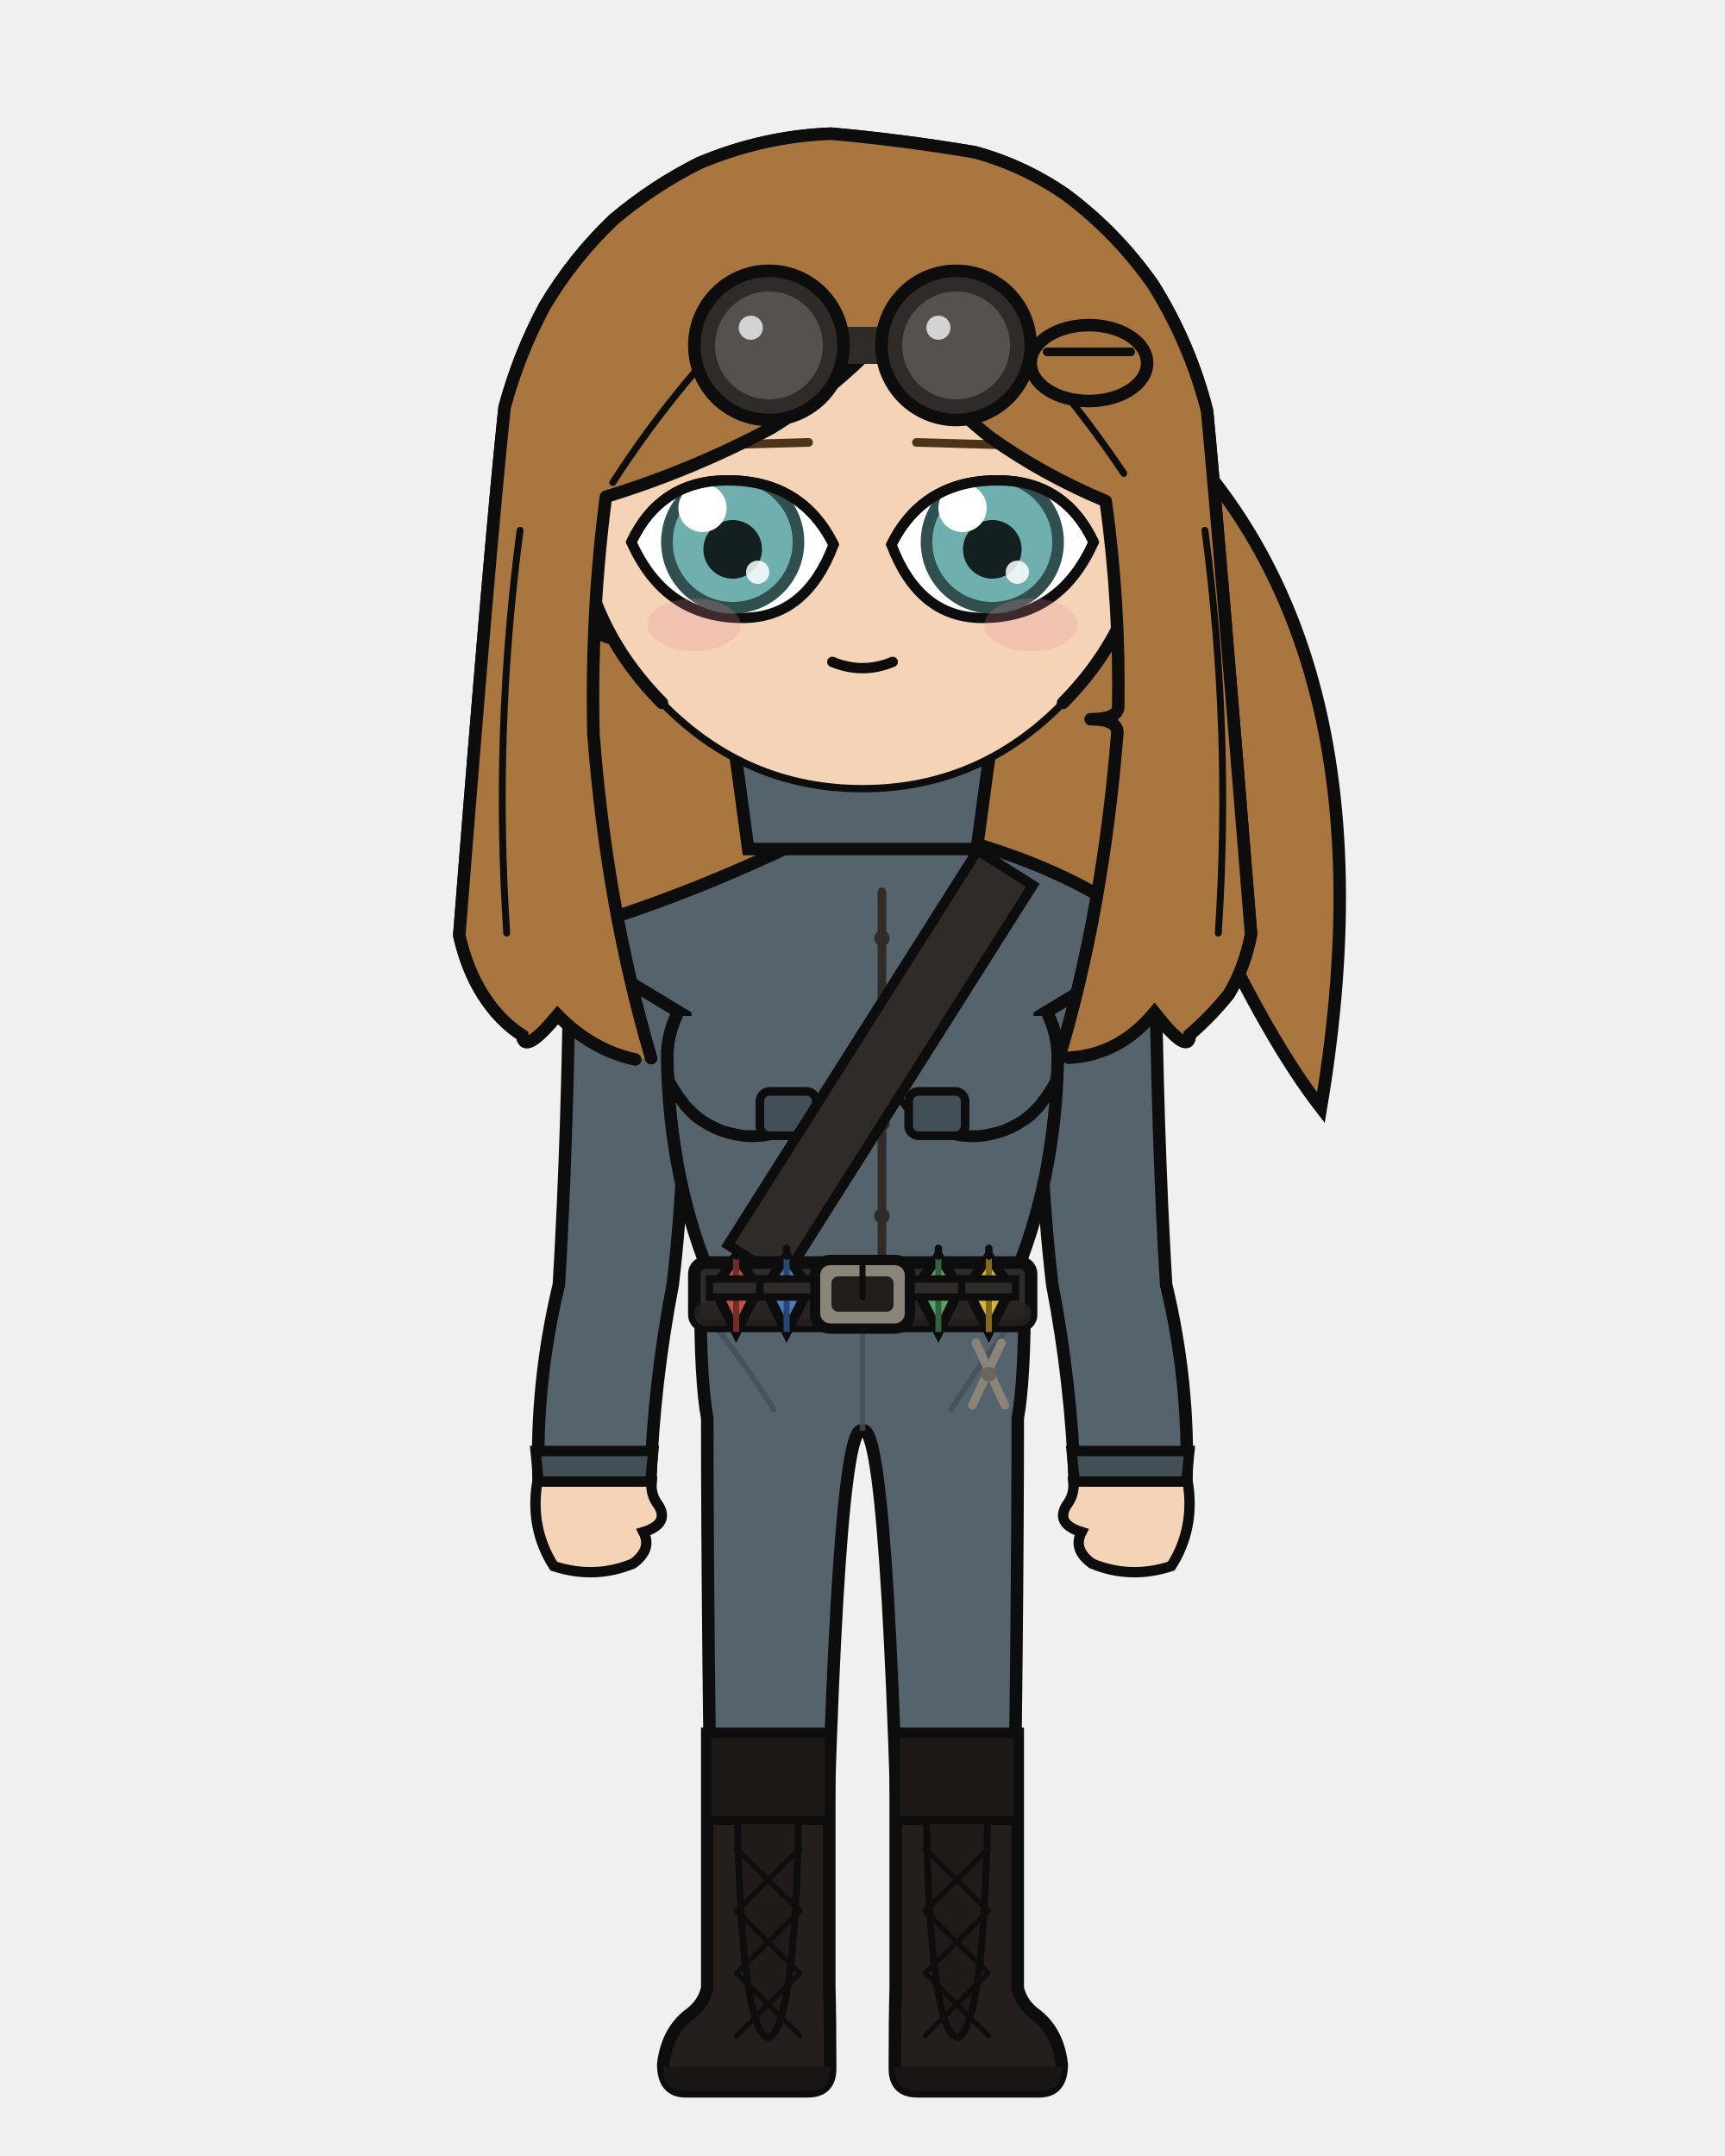
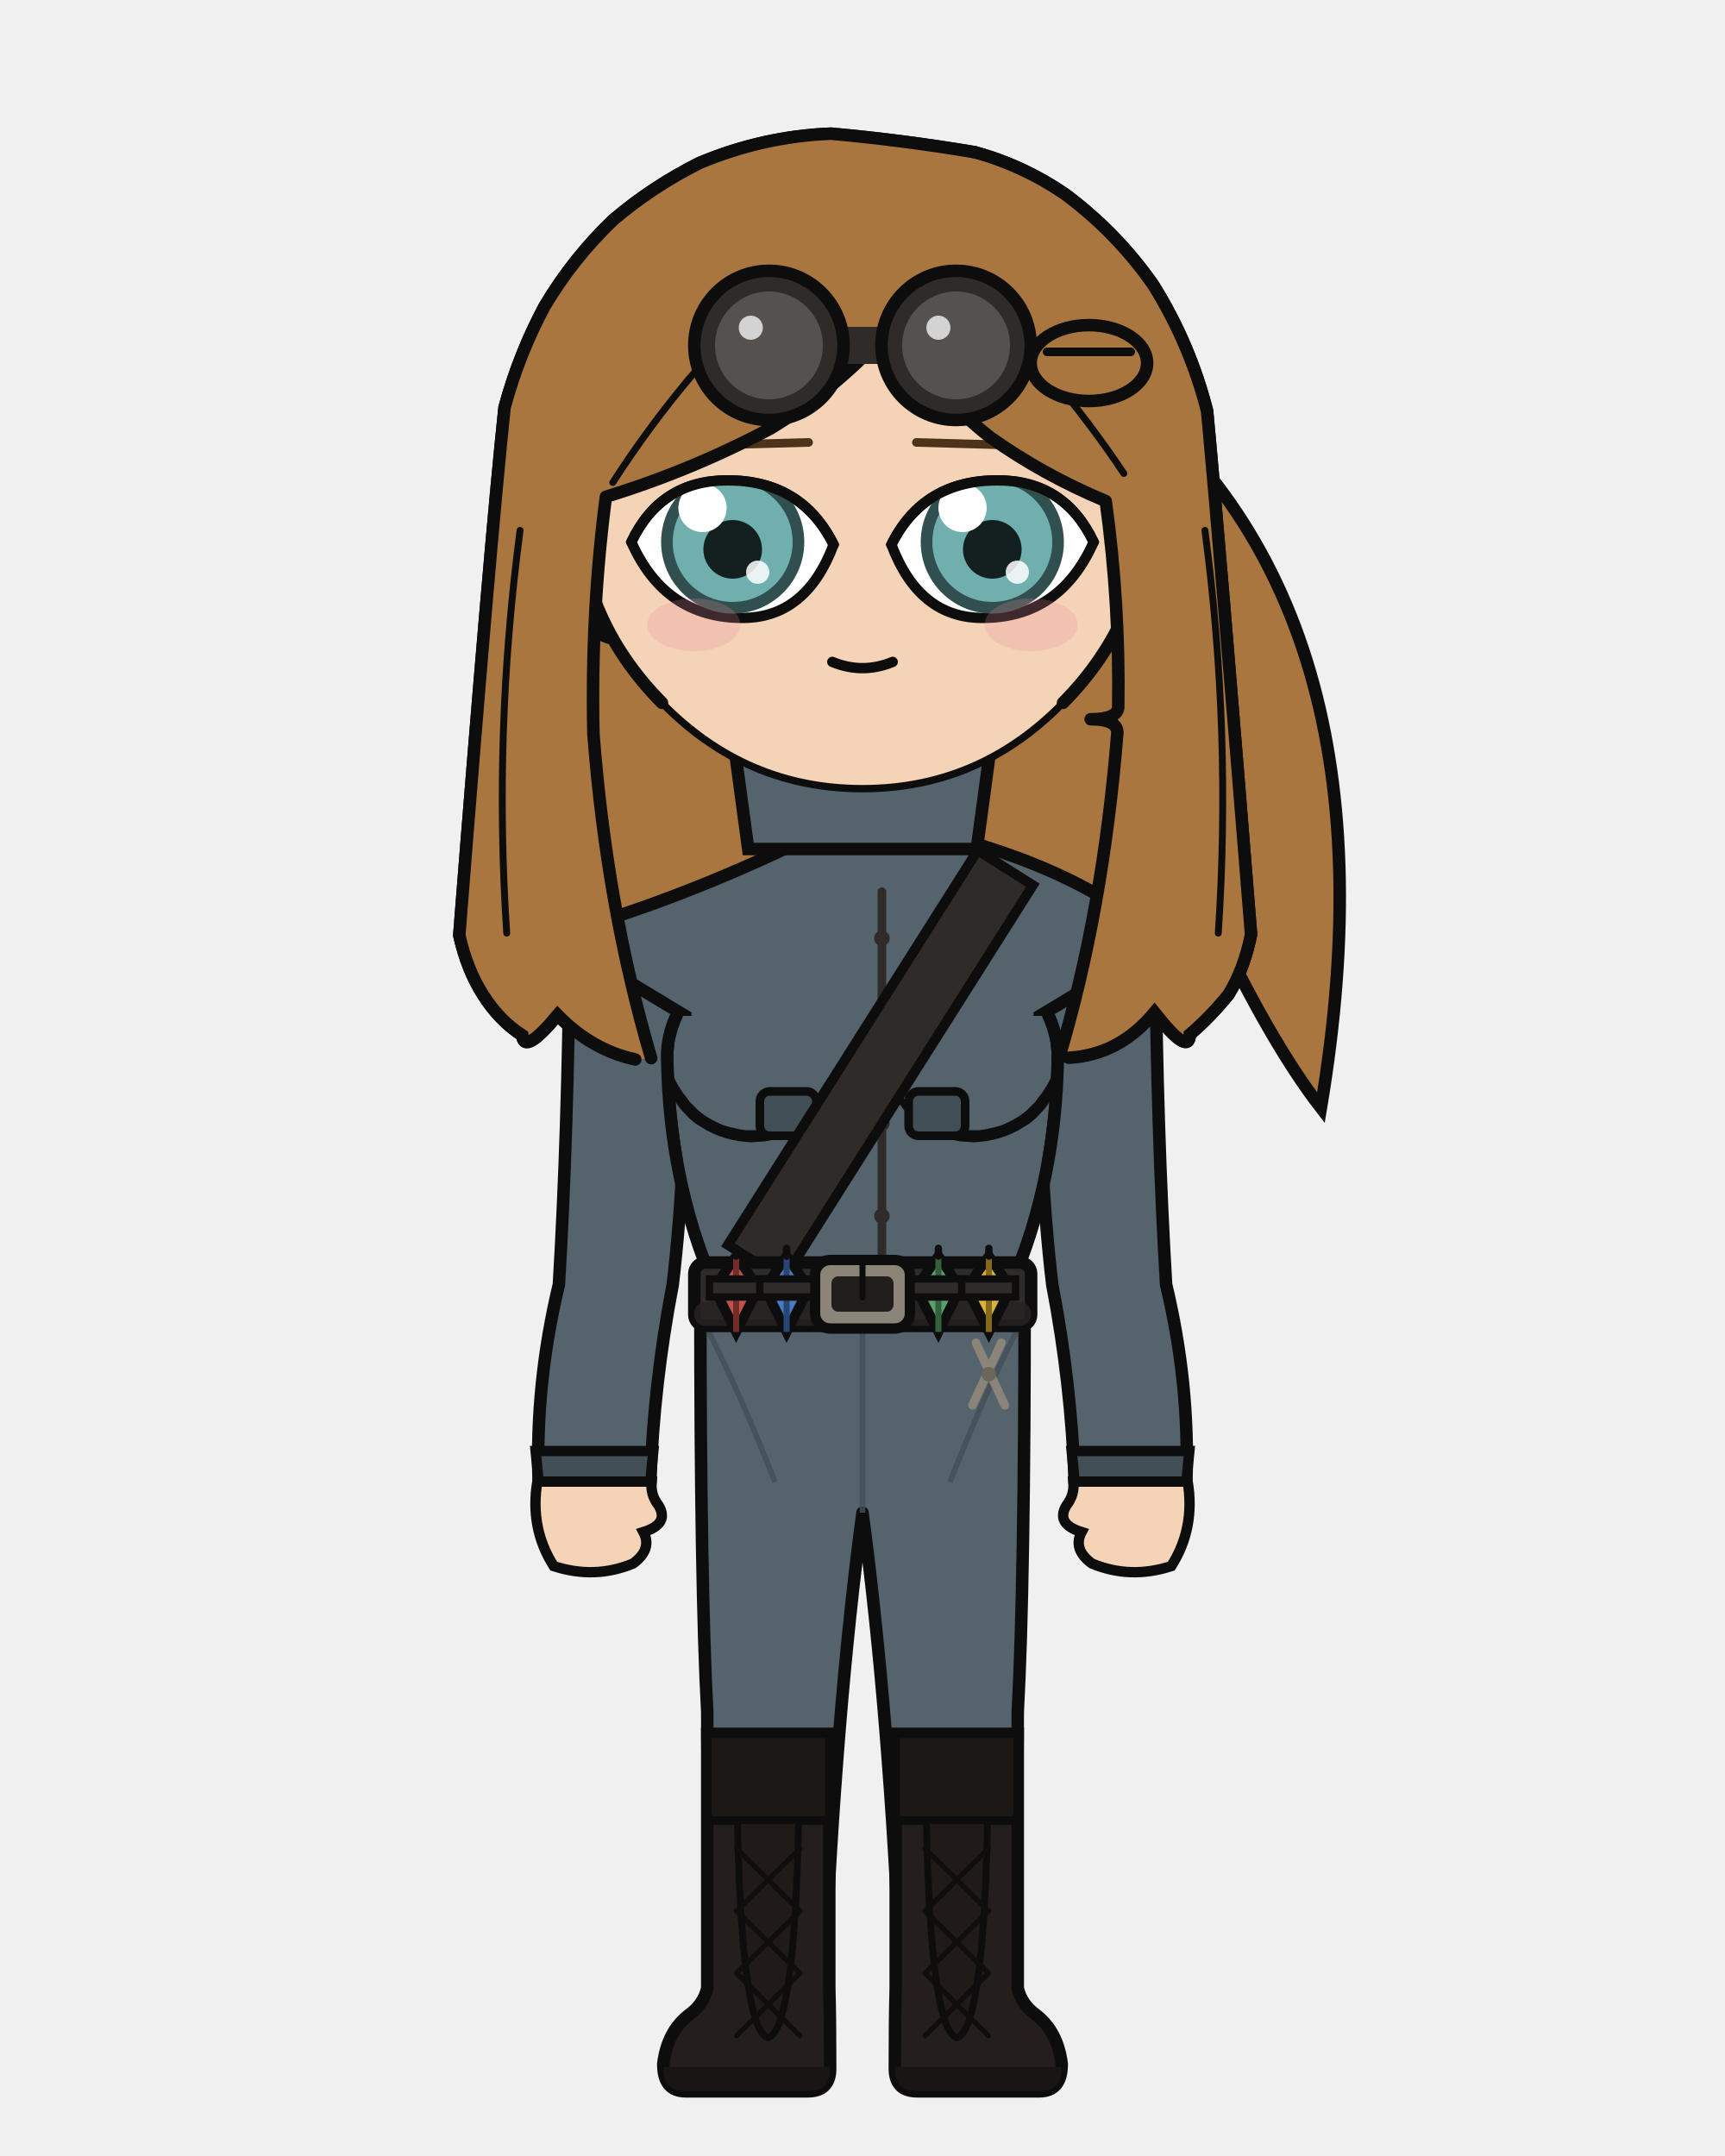
<svg xmlns="http://www.w3.org/2000/svg" width="400" height="500" viewBox="0 0 400 500">
  <defs>
    <clipPath id="hair-front">
      <path d="M 151.0 245.4 Q 140.7 210.4 137.6 170.1 Q 137.0 141.9 140.5 115.2 Q 160.4 109.1 178.8 99.3 Q 194.4 89.8 206.9 75.7 Q 216.0 90.7 229.6 101.4 Q 242.0 110.2 256.4 116.2 Q 259.7 140.2 259.3 164.1 Q 259.0 166.8 252.9 166.8 Q 259.1 166.8 259.1 169.9 Q 255.8 211.3 245.5 245.6 Q 246.7 245.4 247.8 245.3 Q 259.5 244.7 267.7 234.8 Q 275.8 245.1 275.9 239.9 Q 280.7 235.8 284.9 230.6 Q 288.5 224.7 290.1 216.7 Q 282.8 126.0 279.9 95.3 Q 276.0 79.9 267.5 66.2 Q 259.1 54.1 247.2 45.2 Q 237.4 38.4 226.0 35.3 Q 209.4 32.5 192.7 31.0 Q 177.0 31.6 162.2 37.8 Q 151.4 43.2 142.2 51.0 Q 132.9 59.9 126.3 71.0 Q 120.3 82.2 117.0 94.5 Q 113.6 126.6 106.5 216.9 Q 108.3 224.9 112.0 230.7 Q 115.8 236.7 121.1 240.1 Q 121.5 244.8 129.3 235.4 Q 137.2 243.5 147.3 245.7 Q 149.2 245.6 151.0 245.4 Z" />
    </clipPath>
  </defs>
  <path d="M 252.5 84.2 Q 326.6 136.0 306.3 256.9 Q 282.2 225.8 249.7 136.0 Z" fill="#a9763f" stroke="#0d0d0d" stroke-width="2.9" />
  <path d="M 147.3 245.7 Q 137.2 243.5 129.3 235.4 Q 121.5 244.8 121.1 240.1 Q 115.8 236.7 112.0 230.7 Q 108.3 224.9 106.5 216.9 Q 113.6 126.6 117.0 94.5 Q 120.3 82.2 126.3 71.0 Q 132.9 59.9 142.2 51.0 Q 151.4 43.2 162.2 37.8 Q 177.0 31.6 192.7 31.0 Q 209.4 32.5 226.0 35.3 Q 237.4 38.4 247.2 45.2 Q 259.1 54.1 267.5 66.2 Q 276.0 79.9 279.9 95.3 Q 282.8 126.0 290.1 216.7 Q 288.5 224.7 284.9 230.6 Q 280.7 235.8 275.9 239.9 Q 275.8 245.1 267.7 234.8 Q 259.5 244.7 247.8 245.3 Q 197.6 256.5 147.3 245.7 Z" fill="#a9763f" />
  <path d="M 147.3 245.7 Q 137.2 243.5 129.3 235.4 Q 121.5 244.8 121.1 240.1 Q 115.8 236.7 112.0 230.7 Q 108.3 224.9 106.5 216.9 Q 113.6 126.6 117.0 94.5 Q 120.3 82.2 126.3 71.0 Q 132.9 59.9 142.2 51.0 Q 151.4 43.2 162.2 37.8 Q 177.0 31.6 192.7 31.0 Q 209.4 32.5 226.0 35.3 Q 237.4 38.4 247.2 45.2 Q 259.1 54.1 267.5 66.2 Q 276.0 79.9 279.9 95.3 Q 282.8 126.0 290.1 216.7 Q 288.5 224.7 284.9 230.6 Q 280.7 235.8 275.9 239.9 Q 275.8 245.1 267.7 234.8 Q 259.5 244.7 247.8 245.3 Q 197.6 256.5 147.3 245.7 Z" fill="none" stroke="#0d0d0d" stroke-width="2.9" stroke-linecap="round" stroke-linejoin="round" />
-   <path d="M 181.9 199.2 Q 168.2 215.1 140.7 223.6 Q 136.4 224.9 136.4 229.2 Q 136.4 235.6 148.8 235.6 L 154.6 235.6 L 154.6 231.3 L 161.2 231.3 Q 158.9 240.4 159.0 245.0 Q 159.1 250.2 162.8 252.4 Q 166.6 254.6 166.8 259.8 Q 167.6 280.1 169.8 297.9 Q 169.8 318.7 169.8 335.7 L 194.2 335.7 L 200.0 328.9 L 205.8 335.7 L 230.2 335.7 Q 230.2 318.7 230.2 297.9 Q 232.4 280.1 233.2 259.8 Q 233.4 254.6 237.2 252.4 Q 240.9 250.2 241.0 245.0 Q 241.1 240.4 238.8 235.6 L 238.8 231.3 L 245.4 231.3 L 245.4 235.6 L 251.2 235.6 Q 263.6 235.6 263.6 229.2 Q 263.6 224.9 259.3 223.6 Q 239.4 206.9 218.1 199.2 Z" fill="#f4d3b6" stroke="#0d0d0d" stroke-width="2.9" />
+   <path d="M 181.9 199.2 Q 168.2 215.1 140.7 223.6 Q 136.4 224.9 136.4 229.2 Q 136.4 235.6 148.8 235.6 L 154.6 235.6 L 154.6 231.3 L 161.2 231.3 Q 158.9 240.4 159.0 245.0 Q 159.1 250.2 162.8 252.4 Q 166.6 254.6 166.8 259.8 Q 167.6 280.1 169.8 297.9 Q 169.8 318.7 169.8 335.7 L 194.2 335.7 L 200.0 335.7 L 205.8 335.7 L 230.2 335.7 Q 230.2 318.7 230.2 297.9 Q 232.4 280.1 233.2 259.8 Q 233.4 254.6 237.2 252.4 Q 240.9 250.2 241.0 245.0 Q 241.1 240.4 238.8 235.6 L 238.8 231.3 L 245.4 231.3 L 245.4 235.6 L 251.2 235.6 Q 263.6 235.6 263.6 229.2 Q 263.6 224.9 259.3 223.6 Q 239.4 206.9 218.1 199.2 Z" fill="#f4d3b6" stroke="#0d0d0d" stroke-width="2.9" />
  <rect x="181.9" y="172.5" width="36.3" height="38.0" rx="12.7" fill="#f4d3b6" />
  <line x1="181.9" y1="172.5" x2="181.9" y2="199.2" stroke="#0d0d0d" stroke-width="2.9" />
  <line x1="218.1" y1="172.5" x2="218.1" y2="199.2" stroke="#0d0d0d" stroke-width="2.9" />
-   <path d="M 162.4 300.1 L 237.6 300.1 Q 237.6 320.3 236.0 328.9 Q 236.0 375.2 234.7 461.1 L 209.0 461.1 Q 206.2 328.9 200.0 331.8 Q 193.8 328.9 191.0 461.1 L 165.3 461.1 Q 164.0 375.2 164.0 328.9 Q 162.4 320.3 162.4 300.1 Z" fill="#55636d" stroke="#0d0d0d" stroke-width="2.9" stroke-linejoin="round" />
-   <line x1="200.0" y1="303.9" x2="200.0" y2="331.8" stroke="#424f57" stroke-width="1.3" opacity="0.8" />
-   <path d="M 164.0 305.2 Q 171.8 314.7 179.7 327.3" fill="none" stroke="#424f57" stroke-width="1.3" opacity="0.8" />
-   <path d="M 236.0 305.2 Q 228.2 314.7 220.3 327.3" fill="none" stroke="#424f57" stroke-width="1.3" opacity="0.8" />
+   <path d="M 162.4 300.1 L 237.6 300.1 Q 237.6 367.9 236.0 397.0 Q 236.0 419.4 234.7 461.1 L 209.0 461.1 Q 206.2 397.0 200.0 350.8 Q 193.8 397.0 191.0 461.1 L 165.3 461.1 Q 164.0 419.4 164.0 397.0 Q 162.4 367.9 162.4 300.1 Z" fill="#55636d" stroke="#0d0d0d" stroke-width="2.9" stroke-linejoin="round" />
+   <line x1="200.0" y1="306.2" x2="200.0" y2="350.8" stroke="#424f57" stroke-width="1.3" opacity="0.8" />
+   <path d="M 164.0 308.2 Q 171.8 323.4 179.7 343.7" fill="none" stroke="#424f57" stroke-width="1.3" opacity="0.8" />
+   <path d="M 236.0 308.2 Q 228.2 323.4 220.3 343.7" fill="none" stroke="#424f57" stroke-width="1.3" opacity="0.8" />
  <path d="M 192.3 402.1 L 192.3 461.1 Q 192.5 468.3 192.5 479.7 Q 192.5 485.0 187.3 485.0 L 159.0 485.0 Q 153.8 485.0 153.8 478.7 Q 154.7 471.2 159.7 467.3 Q 163.1 464.9 164.0 461.1 L 164.0 402.1 Z" fill="#241f1d" stroke="#0d0d0d" stroke-width="2.9" />
  <path d="M 192.5 479.3 L 153.8 479.3 L 153.8 479.7 Q 153.8 485.0 159.0 485.0 L 187.3 485.0 Q 192.5 485.0 192.5 479.7 Z" fill="#191514" />
  <rect x="164.0" y="402.1" width="28.3" height="20.1" fill="#1c1816" stroke="#0d0d0d" stroke-width="2.0" />
  <path d="M 171.0 422.2 L 185.2 422.2 Q 184.2 470.7 178.1 472.6 Q 172.0 470.7 171.0 422.2 Z" fill="#201b19" stroke="#0d0d0d" stroke-width="1.6" />
  <line x1="185.5" y1="428.7" x2="170.8" y2="443.2" stroke="#100e0d" stroke-width="1.2" stroke-linecap="round" />
  <line x1="170.8" y1="428.7" x2="185.5" y2="443.2" stroke="#100e0d" stroke-width="1.2" stroke-linecap="round" />
  <line x1="185.5" y1="443.2" x2="170.8" y2="457.6" stroke="#100e0d" stroke-width="1.2" stroke-linecap="round" />
  <line x1="170.8" y1="443.2" x2="185.5" y2="457.6" stroke="#100e0d" stroke-width="1.2" stroke-linecap="round" />
  <line x1="185.5" y1="457.6" x2="170.8" y2="472.1" stroke="#100e0d" stroke-width="1.2" stroke-linecap="round" />
  <line x1="170.8" y1="457.6" x2="185.5" y2="472.1" stroke="#100e0d" stroke-width="1.2" stroke-linecap="round" />
  <path d="M 207.7 402.1 L 207.7 461.1 Q 207.5 468.3 207.5 479.7 Q 207.5 485.0 212.7 485.0 L 241.0 485.0 Q 246.2 485.0 246.2 478.7 Q 245.3 471.2 240.3 467.3 Q 236.9 464.9 236.0 461.1 L 236.0 402.1 Z" fill="#241f1d" stroke="#0d0d0d" stroke-width="2.9" />
  <path d="M 207.5 479.3 L 246.2 479.3 L 246.2 479.7 Q 246.2 485.0 241.0 485.0 L 212.7 485.0 Q 207.5 485.0 207.5 479.7 Z" fill="#191514" />
  <rect x="207.7" y="402.1" width="28.3" height="20.1" fill="#1c1816" stroke="#0d0d0d" stroke-width="2.0" />
  <path d="M 214.8 422.2 L 229.0 422.2 Q 228.0 470.7 221.9 472.6 Q 215.8 470.7 214.8 422.2 Z" fill="#201b19" stroke="#0d0d0d" stroke-width="1.6" />
  <line x1="229.2" y1="428.7" x2="214.5" y2="443.2" stroke="#100e0d" stroke-width="1.2" stroke-linecap="round" />
  <line x1="214.5" y1="428.7" x2="229.2" y2="443.2" stroke="#100e0d" stroke-width="1.2" stroke-linecap="round" />
  <line x1="229.2" y1="443.2" x2="214.5" y2="457.6" stroke="#100e0d" stroke-width="1.2" stroke-linecap="round" />
  <line x1="214.5" y1="443.2" x2="229.2" y2="457.6" stroke="#100e0d" stroke-width="1.2" stroke-linecap="round" />
  <line x1="229.2" y1="457.6" x2="214.5" y2="472.1" stroke="#100e0d" stroke-width="1.2" stroke-linecap="round" />
  <line x1="214.5" y1="457.6" x2="229.2" y2="472.1" stroke="#100e0d" stroke-width="1.2" stroke-linecap="round" />
  <path d="M 194.9 190.5 Q 163.7 206.5 134.1 215.3 Q 127.4 216.3 133.0 220.0 L 156.8 235.6 Q 154.7 240.3 154.7 245.0 Q 155.1 273.8 165.5 297.9 Q 165.2 299.1 165.2 300.1 L 234.8 300.1 Q 234.8 299.1 234.5 297.9 Q 244.9 273.8 245.3 245.0 Q 245.3 240.3 243.2 235.6 L 267.0 220.0 Q 272.6 216.3 265.9 215.3 Q 245.0 198.3 205.1 190.5 L 200.0 195.6 Z" fill="#55636d" stroke="#0d0d0d" stroke-width="2.9" />
  <path d="M 154.7 245.0 L 155.0 246.3 L 155.4 247.6 L 155.8 248.9 L 156.4 250.1 L 157.0 251.3 L 157.7 252.4 L 158.4 253.5 L 159.2 254.5 L 160.0 255.6 L 160.9 256.5 L 161.8 257.4 L 162.9 258.3 L 163.9 259.0 L 165.1 259.7 L 166.3 260.3 L 167.6 260.9 L 168.9 261.3 L 170.2 261.6 L 171.5 261.9 L 172.9 262.1 L 174.3 262.1 L 175.6 262.1 L 177.0 262.0 L 178.4 261.7 L 179.7 261.4 L 181.0 261.0 L 182.3 260.5 L 183.5 260.0 L 184.7 259.4 L 185.9 258.7 L 187.0 258.0 L 188.1 257.1 L 189.1 256.2 L 190.0 255.2 L 190.9 254.2 L 191.7 253.1 L 192.4 251.9 L 193.0 250.7 L 193.5 249.5 L 194.0 248.2 L 194.0 248.2 L 193.9 249.6 L 193.6 251.0 L 193.2 252.3 L 192.7 253.6 L 192.0 254.9 L 191.3 256.2 L 190.4 257.4 L 189.4 258.5 L 188.4 259.6 L 187.3 260.6 L 186.0 261.5 L 184.7 262.4 L 183.3 263.0 L 181.9 263.6 L 180.4 264.1 L 178.9 264.4 L 177.3 264.7 L 175.8 264.8 L 174.2 264.9 L 172.7 264.8 L 171.1 264.6 L 169.6 264.3 L 168.1 263.9 L 166.6 263.4 L 165.2 262.8 L 163.8 262.1 L 162.5 261.3 L 161.2 260.5 L 160.0 259.5 L 158.9 258.4 L 157.9 257.3 L 157.0 256.1 L 156.2 254.9 L 155.6 253.5 L 155.1 252.1 L 154.7 250.6 L 154.5 249.2 L 154.4 247.8 L 154.5 246.4 L 154.7 245.0 Z" fill="#0d0d0d" stroke="none" />
  <path d="M 245.3 245.0 L 245.0 246.3 L 244.6 247.6 L 244.2 248.9 L 243.6 250.1 L 243.0 251.3 L 242.3 252.4 L 241.6 253.5 L 240.8 254.5 L 240.0 255.6 L 239.1 256.5 L 238.2 257.4 L 237.1 258.3 L 236.1 259.0 L 234.9 259.7 L 233.7 260.3 L 232.4 260.9 L 231.1 261.3 L 229.8 261.6 L 228.5 261.9 L 227.1 262.1 L 225.7 262.1 L 224.4 262.1 L 223.0 262.0 L 221.6 261.7 L 220.3 261.4 L 219.0 261.0 L 217.7 260.5 L 216.5 260.0 L 215.3 259.4 L 214.1 258.7 L 213.0 258.0 L 211.9 257.1 L 210.9 256.2 L 210.0 255.2 L 209.1 254.2 L 208.3 253.1 L 207.6 251.9 L 207.0 250.7 L 206.5 249.5 L 206.0 248.2 L 206.0 248.2 L 206.1 249.6 L 206.4 251.0 L 206.8 252.3 L 207.3 253.6 L 208.0 254.9 L 208.7 256.2 L 209.6 257.4 L 210.6 258.5 L 211.6 259.6 L 212.7 260.6 L 214.0 261.5 L 215.3 262.4 L 216.7 263.0 L 218.1 263.6 L 219.6 264.1 L 221.1 264.4 L 222.7 264.7 L 224.2 264.8 L 225.8 264.9 L 227.3 264.8 L 228.9 264.6 L 230.4 264.3 L 231.9 263.9 L 233.4 263.4 L 234.8 262.8 L 236.2 262.1 L 237.5 261.3 L 238.8 260.5 L 240.0 259.5 L 241.1 258.4 L 242.1 257.3 L 243.0 256.1 L 243.8 254.9 L 244.4 253.5 L 244.9 252.1 L 245.3 250.6 L 245.5 249.2 L 245.6 247.8 L 245.5 246.4 L 245.3 245.0 Z" fill="#0d0d0d" stroke="none" />
  <path d="M 204.5 206.8 L 204.5 292.8" fill="none" stroke="#2f2b28" stroke-width="2.0" stroke-linecap="round" />
  <circle cx="204.5" cy="217.6" r="1.8" fill="#2f2b28" />
  <circle cx="204.5" cy="239.1" r="1.8" fill="#2f2b28" />
  <circle cx="204.5" cy="260.5" r="1.8" fill="#2f2b28" />
  <circle cx="204.5" cy="282.0" r="1.8" fill="#2f2b28" />
  <rect x="176.2" y="253.1" width="13.1" height="10.3" rx="2.3" fill="#424f57" stroke="#0d0d0d" stroke-width="2.0" />
  <rect x="210.7" y="253.1" width="13.1" height="10.3" rx="2.3" fill="#424f57" stroke="#0d0d0d" stroke-width="2.0" />
  <path d="M 226.7 197.2 L 168.8 288.7 L 181.6 296.8 L 239.5 205.3 Z" fill="#2f2b28" stroke="#0d0d0d" stroke-width="2.3" />
  <rect x="161.0" y="292.8" width="78.1" height="14.7" rx="2.6" fill="#2f2b28" stroke="#0d0d0d" stroke-width="2.9" />
  <rect x="161.0" y="301.9" width="78.1" height="5.6" rx="2.6" fill="#262220" opacity="0.8" />
  <rect x="189.0" y="292.2" width="22.0" height="15.9" rx="3.5" fill="#8a8578" stroke="#0d0d0d" stroke-width="2.4" />
  <rect x="192.8" y="296.0" width="14.4" height="8.2" rx="1.6" fill="#211e1c" />
  <line x1="200.0" y1="292.2" x2="200.0" y2="300.9" stroke="#0d0d0d" stroke-width="1.4" stroke-linecap="round" />
  <rect x="215.4" y="293.9" width="3.2" height="12.3" rx="1.0" fill="#211e1c" stroke="#0d0d0d" stroke-width="1.6" />
  <path d="M 170.7 291.3 L 175.9 298.7 L 170.7 308.9 L 165.6 298.7 Z" fill="#c0524a" stroke="#0d0d0d" stroke-width="2.3" />
  <line x1="170.7" y1="291.3" x2="170.7" y2="308.9" stroke="#732c27" stroke-width="1.4" />
  <line x1="170.7" y1="289.5" x2="170.7" y2="291.3" stroke="#0d0d0d" stroke-width="1.7" stroke-linecap="round" />
  <rect x="164.5" y="296.6" width="12.5" height="4.2" fill="#2f2b28" stroke="#0d0d0d" stroke-width="1.7" />
  <path d="M 182.4 291.3 L 187.6 298.7 L 182.4 308.9 L 177.3 298.7 Z" fill="#4a7ac0" stroke="#0d0d0d" stroke-width="2.3" />
  <line x1="182.4" y1="291.3" x2="182.4" y2="308.9" stroke="#274673" stroke-width="1.4" />
  <line x1="182.4" y1="289.5" x2="182.4" y2="291.3" stroke="#0d0d0d" stroke-width="1.7" stroke-linecap="round" />
  <rect x="176.2" y="296.6" width="12.5" height="4.2" fill="#2f2b28" stroke="#0d0d0d" stroke-width="1.7" />
  <path d="M 217.6 291.3 L 222.7 298.7 L 217.6 308.9 L 212.4 298.7 Z" fill="#5aa06a" stroke="#0d0d0d" stroke-width="2.3" />
  <line x1="217.6" y1="291.3" x2="217.6" y2="308.9" stroke="#33603d" stroke-width="1.4" />
  <line x1="217.6" y1="289.5" x2="217.6" y2="291.3" stroke="#0d0d0d" stroke-width="1.7" stroke-linecap="round" />
  <rect x="211.3" y="296.6" width="12.5" height="4.2" fill="#2f2b28" stroke="#0d0d0d" stroke-width="1.7" />
  <path d="M 229.3 291.3 L 234.4 298.7 L 229.3 308.9 L 224.1 298.7 Z" fill="#d9b23c" stroke="#0d0d0d" stroke-width="2.3" />
  <line x1="229.3" y1="291.3" x2="229.3" y2="308.9" stroke="#82691c" stroke-width="1.4" />
  <line x1="229.3" y1="289.5" x2="229.3" y2="291.3" stroke="#0d0d0d" stroke-width="1.7" stroke-linecap="round" />
  <rect x="223.0" y="296.6" width="12.5" height="4.2" fill="#2f2b28" stroke="#0d0d0d" stroke-width="1.7" />
  <line x1="226.3" y1="311.4" x2="233.0" y2="325.9" stroke="#8a8578" stroke-width="2.0" stroke-linecap="round" />
  <line x1="232.2" y1="311.4" x2="225.5" y2="325.9" stroke="#8a8578" stroke-width="2.0" stroke-linecap="round" />
  <circle cx="229.3" cy="318.7" r="1.7" fill="#6b665c" />
  <path d="M 158.9 235.6 L 132.1 219.4 Q 131.7 262.6 129.6 297.9 Q 124.1 320.8 124.9 343.6 L 150.8 343.6 Q 151.6 320.8 156.0 297.9 Q 159.3 269.9 158.9 235.6 Z" fill="#55636d" stroke="#0d0d0d" stroke-width="2.9" />
  <path d="M 124.2 336.5 L 151.5 336.5 L 150.8 343.6 L 124.9 343.6 Z" fill="#424f57" stroke="#0d0d0d" stroke-width="2.4" />
  <path d="M 124.6 343.6 Q 122.8 354.4 128.4 363.2 Q 137.9 366.3 146.8 362.6 Q 151.3 359.3 149.2 355.3 Q 155.3 353.4 152.7 349.1 Q 150.8 346.7 151.1 343.6 Z" fill="#f4d3b6" stroke="#0d0d0d" stroke-width="2.4" />
  <path d="M 241.1 235.6 L 267.9 219.4 Q 268.3 262.6 270.4 297.9 Q 275.9 320.8 275.1 343.6 L 249.2 343.6 Q 248.4 320.8 244.0 297.9 Q 240.7 269.9 241.1 235.6 Z" fill="#55636d" stroke="#0d0d0d" stroke-width="2.9" />
  <path d="M 248.5 336.5 L 275.8 336.5 L 275.1 343.6 L 249.2 343.6 Z" fill="#424f57" stroke="#0d0d0d" stroke-width="2.4" />
  <path d="M 275.4 343.6 Q 277.2 354.4 271.6 363.2 Q 262.1 366.3 253.2 362.6 Q 248.7 359.3 250.8 355.3 Q 244.7 353.4 247.3 349.1 Q 249.2 346.7 248.9 343.6 Z" fill="#f4d3b6" stroke="#0d0d0d" stroke-width="2.4" />
  <defs>
    <mask id="bust-0d7ae32f38" maskUnits="userSpaceOnUse" x="0" y="0" width="400" height="500">
      <path d="M 156.8 235.6 Q 154.7 240.3 154.7 245.0 Q 155.1 273.8 165.5 297.9 L 168.4 297.9 Q 164.9 269.9 164.9 235.6 Z M 243.2 235.6 Q 245.3 240.3 245.3 245.0 Q 244.9 273.8 234.5 297.9 L 231.6 297.9 Q 235.1 269.9 235.1 235.6 Z" fill="white" />
    </mask>
    <clipPath id="bust-arms-852e9374bc">
      <path d="M 158.9 235.6 L 132.1 219.4 Q 131.7 262.6 129.6 297.9 Q 124.1 320.8 124.9 343.6 L 150.8 343.6 Q 151.6 320.8 156.0 297.9 Q 159.3 269.9 158.9 235.6 Z" />
      <path d="M 241.1 235.6 L 267.9 219.4 Q 268.3 262.6 270.4 297.9 Q 275.9 320.8 275.1 343.6 L 249.2 343.6 Q 248.4 320.8 244.0 297.9 Q 240.7 269.9 241.1 235.6 Z" />
    </clipPath>
  </defs>
  <g mask="url(#bust-0d7ae32f38)">
    <path d="M 194.9 190.5 Q 163.7 206.5 134.1 215.3 Q 127.4 216.3 133.0 220.0 L 156.8 235.6 Q 154.7 240.3 154.7 245.0 Q 155.1 273.8 165.5 297.9 Q 165.2 299.1 165.2 300.1 L 234.8 300.1 Q 234.8 299.1 234.5 297.9 Q 244.9 273.8 245.3 245.0 Q 245.3 240.3 243.2 235.6 L 267.0 220.0 Q 272.6 216.3 265.9 215.3 Q 245.0 198.3 205.1 190.5 L 200.0 195.6 Z" fill="#55636d" stroke="#0d0d0d" stroke-width="2.9" />
    <path d="M 154.7 245.0 L 155.0 246.3 L 155.4 247.6 L 155.8 248.9 L 156.4 250.1 L 157.0 251.3 L 157.7 252.4 L 158.4 253.5 L 159.2 254.5 L 160.0 255.6 L 160.9 256.5 L 161.8 257.4 L 162.9 258.3 L 163.9 259.0 L 165.1 259.7 L 166.3 260.3 L 167.6 260.9 L 168.9 261.3 L 170.2 261.6 L 171.5 261.9 L 172.9 262.1 L 174.3 262.1 L 175.6 262.1 L 177.0 262.0 L 178.4 261.7 L 179.7 261.4 L 181.0 261.0 L 182.3 260.5 L 183.5 260.0 L 184.7 259.4 L 185.9 258.7 L 187.0 258.0 L 188.1 257.1 L 189.1 256.2 L 190.0 255.2 L 190.9 254.2 L 191.7 253.1 L 192.4 251.9 L 193.0 250.7 L 193.5 249.5 L 194.0 248.2 L 194.0 248.2 L 193.9 249.6 L 193.6 251.0 L 193.2 252.3 L 192.7 253.6 L 192.0 254.9 L 191.3 256.2 L 190.4 257.4 L 189.4 258.5 L 188.4 259.6 L 187.3 260.6 L 186.0 261.5 L 184.7 262.4 L 183.3 263.0 L 181.9 263.6 L 180.4 264.1 L 178.9 264.4 L 177.3 264.7 L 175.8 264.8 L 174.2 264.9 L 172.7 264.8 L 171.1 264.6 L 169.6 264.3 L 168.1 263.9 L 166.6 263.4 L 165.2 262.8 L 163.8 262.1 L 162.5 261.3 L 161.2 260.5 L 160.0 259.5 L 158.9 258.4 L 157.9 257.3 L 157.0 256.1 L 156.2 254.9 L 155.6 253.5 L 155.1 252.1 L 154.7 250.6 L 154.5 249.2 L 154.4 247.8 L 154.5 246.4 L 154.7 245.0 Z" fill="#0d0d0d" stroke="none" />
    <path d="M 245.3 245.0 L 245.0 246.3 L 244.6 247.6 L 244.2 248.9 L 243.6 250.1 L 243.0 251.3 L 242.3 252.4 L 241.6 253.5 L 240.8 254.5 L 240.0 255.6 L 239.1 256.5 L 238.2 257.4 L 237.1 258.3 L 236.1 259.0 L 234.9 259.7 L 233.7 260.3 L 232.4 260.9 L 231.1 261.3 L 229.8 261.6 L 228.5 261.9 L 227.1 262.1 L 225.7 262.1 L 224.4 262.1 L 223.0 262.0 L 221.6 261.7 L 220.3 261.4 L 219.0 261.0 L 217.7 260.5 L 216.5 260.0 L 215.3 259.4 L 214.1 258.7 L 213.0 258.0 L 211.9 257.1 L 210.9 256.2 L 210.0 255.2 L 209.1 254.2 L 208.3 253.1 L 207.6 251.9 L 207.0 250.7 L 206.5 249.5 L 206.0 248.2 L 206.0 248.2 L 206.1 249.6 L 206.4 251.0 L 206.8 252.3 L 207.3 253.6 L 208.0 254.9 L 208.7 256.2 L 209.6 257.4 L 210.6 258.5 L 211.6 259.6 L 212.7 260.6 L 214.0 261.5 L 215.3 262.4 L 216.7 263.0 L 218.1 263.6 L 219.6 264.1 L 221.1 264.4 L 222.7 264.7 L 224.2 264.8 L 225.8 264.9 L 227.3 264.8 L 228.9 264.6 L 230.4 264.3 L 231.9 263.9 L 233.4 263.4 L 234.8 262.8 L 236.2 262.1 L 237.5 261.3 L 238.8 260.5 L 240.0 259.5 L 241.1 258.4 L 242.1 257.3 L 243.0 256.1 L 243.8 254.9 L 244.4 253.5 L 244.9 252.1 L 245.3 250.6 L 245.5 249.2 L 245.6 247.8 L 245.5 246.4 L 245.3 245.0 Z" fill="#0d0d0d" stroke="none" />
    <path d="M 204.5 206.8 L 204.5 292.8" fill="none" stroke="#2f2b28" stroke-width="2.0" stroke-linecap="round" />
    <circle cx="204.5" cy="217.6" r="1.8" fill="#2f2b28" />
    <circle cx="204.5" cy="239.1" r="1.8" fill="#2f2b28" />
    <circle cx="204.5" cy="260.5" r="1.8" fill="#2f2b28" />
    <circle cx="204.5" cy="282.0" r="1.8" fill="#2f2b28" />
    <rect x="176.2" y="253.1" width="13.1" height="10.3" rx="2.3" fill="#424f57" stroke="#0d0d0d" stroke-width="2.0" />
    <rect x="210.7" y="253.1" width="13.1" height="10.3" rx="2.3" fill="#424f57" stroke="#0d0d0d" stroke-width="2.0" />
    <path d="M 226.7 197.2 L 168.8 288.7 L 181.6 296.8 L 239.5 205.3 Z" fill="#2f2b28" stroke="#0d0d0d" stroke-width="2.3" />
    <rect x="161.0" y="292.8" width="78.1" height="14.7" rx="2.6" fill="#2f2b28" stroke="#0d0d0d" stroke-width="2.9" />
    <rect x="161.0" y="301.9" width="78.1" height="5.6" rx="2.6" fill="#262220" opacity="0.8" />
    <rect x="189.0" y="292.2" width="22.0" height="15.9" rx="3.5" fill="#8a8578" stroke="#0d0d0d" stroke-width="2.4" />
    <rect x="192.8" y="296.0" width="14.4" height="8.2" rx="1.6" fill="#211e1c" />
    <line x1="200.0" y1="292.2" x2="200.0" y2="300.9" stroke="#0d0d0d" stroke-width="1.4" stroke-linecap="round" />
    <rect x="215.4" y="293.9" width="3.2" height="12.3" rx="1.0" fill="#211e1c" stroke="#0d0d0d" stroke-width="1.6" />
    <path d="M 170.7 291.3 L 175.9 298.7 L 170.7 308.9 L 165.6 298.7 Z" fill="#c0524a" stroke="#0d0d0d" stroke-width="2.3" />
    <line x1="170.7" y1="291.3" x2="170.7" y2="308.9" stroke="#732c27" stroke-width="1.4" />
    <line x1="170.7" y1="289.5" x2="170.7" y2="291.3" stroke="#0d0d0d" stroke-width="1.7" stroke-linecap="round" />
    <rect x="164.5" y="296.6" width="12.5" height="4.2" fill="#2f2b28" stroke="#0d0d0d" stroke-width="1.7" />
    <path d="M 182.4 291.3 L 187.6 298.7 L 182.4 308.9 L 177.3 298.7 Z" fill="#4a7ac0" stroke="#0d0d0d" stroke-width="2.3" />
    <line x1="182.4" y1="291.3" x2="182.4" y2="308.9" stroke="#274673" stroke-width="1.4" />
    <line x1="182.4" y1="289.5" x2="182.4" y2="291.3" stroke="#0d0d0d" stroke-width="1.7" stroke-linecap="round" />
    <rect x="176.2" y="296.6" width="12.5" height="4.2" fill="#2f2b28" stroke="#0d0d0d" stroke-width="1.7" />
    <path d="M 217.6 291.3 L 222.7 298.7 L 217.6 308.9 L 212.4 298.7 Z" fill="#5aa06a" stroke="#0d0d0d" stroke-width="2.3" />
    <line x1="217.6" y1="291.3" x2="217.6" y2="308.9" stroke="#33603d" stroke-width="1.4" />
    <line x1="217.6" y1="289.5" x2="217.6" y2="291.3" stroke="#0d0d0d" stroke-width="1.7" stroke-linecap="round" />
    <rect x="211.3" y="296.6" width="12.5" height="4.2" fill="#2f2b28" stroke="#0d0d0d" stroke-width="1.7" />
    <path d="M 229.3 291.3 L 234.4 298.7 L 229.3 308.9 L 224.1 298.7 Z" fill="#d9b23c" stroke="#0d0d0d" stroke-width="2.3" />
    <line x1="229.3" y1="291.3" x2="229.3" y2="308.9" stroke="#82691c" stroke-width="1.4" />
    <line x1="229.3" y1="289.5" x2="229.3" y2="291.3" stroke="#0d0d0d" stroke-width="1.7" stroke-linecap="round" />
    <rect x="223.0" y="296.6" width="12.5" height="4.2" fill="#2f2b28" stroke="#0d0d0d" stroke-width="1.7" />
    <line x1="226.3" y1="311.4" x2="233.0" y2="325.9" stroke="#8a8578" stroke-width="2.0" stroke-linecap="round" />
    <line x1="232.2" y1="311.4" x2="225.5" y2="325.9" stroke="#8a8578" stroke-width="2.0" stroke-linecap="round" />
    <circle cx="229.3" cy="318.7" r="1.7" fill="#6b665c" />
  </g>
  <path d="M 156.8 235.6 Q 154.7 240.3 154.7 245.0 Q 155.1 273.8 165.5 297.9  M 243.2 235.6 Q 245.3 240.3 245.3 245.0 Q 244.9 273.8 234.5 297.9 " fill="none" stroke="#0d0d0d" stroke-width="2.9" stroke-linecap="round" clip-path="url(#bust-arms-852e9374bc)" />
  <path d="M 169.2 165.1 L 230.8 165.1 L 226.5 196.9 L 173.5 196.9 Z" fill="#55636d" stroke="#0d0d0d" stroke-width="2.9" />
  <path d="M 200.0 165.1 L 200.0 182.6" fill="none" stroke="#0d0d0d" stroke-width="2.0" />
  <path d="M 133.5 117.2 Q 129.6 117.5 127.2 121.4 Q 125.1 125.7 126.5 132.7 Q 128.6 137.7 131.6 141.4 Q 137.4 147.1 142.4 148.2 Z" fill="#f4d3b6" />
  <path d="M 133.5 117.2 Q 129.6 117.5 127.2 121.4 Q 125.1 125.7 126.5 132.7 Q 128.6 137.7 131.6 141.4 Q 137.4 147.1 142.4 148.2" fill="none" stroke="#0d0d0d" stroke-width="2.9" stroke-linecap="round" />
  <path d="M 128.5 129.8 Q 127.8 126.4 128.3 125.1 Q 129.1 124.3 130.3 125.3 Q 131.8 127.7 133.3 130.5 Q 131.8 130.6 133.1 136.3 Q 135.2 139.9 136.6 139.9" fill="none" stroke="#0d0d0d" stroke-width="1.6" stroke-linecap="round" />
  <path d="M 266.5 117.2 Q 270.4 117.5 272.8 121.4 Q 274.9 125.7 273.5 132.7 Q 271.4 137.7 268.4 141.4 Q 262.6 147.1 257.6 148.2 Z" fill="#f4d3b6" />
  <path d="M 266.5 117.2 Q 270.4 117.5 272.8 121.4 Q 274.9 125.7 273.5 132.7 Q 271.4 137.7 268.4 141.4 Q 262.6 147.1 257.6 148.2" fill="none" stroke="#0d0d0d" stroke-width="2.9" stroke-linecap="round" />
  <path d="M 271.5 129.8 Q 272.2 126.4 271.7 125.1 Q 270.9 124.3 269.7 125.3 Q 268.2 127.7 266.7 130.5 Q 268.2 130.6 266.9 136.3 Q 264.8 139.9 263.4 139.9" fill="none" stroke="#0d0d0d" stroke-width="1.6" stroke-linecap="round" />
  <path d="M 200.0 47.9 Q 227.6 47.9 247.1 67.6 Q 266.7 87.3 266.5 115.2 Q 266.1 143.2 246.5 163.0 Q 227.1 182.9 200.0 182.9 Q 172.9 182.9 153.5 163.0 Q 133.9 143.2 133.5 115.2 Q 133.3 87.3 152.9 67.6 Q 172.4 47.9 200.0 47.9 Z" fill="#f4d3b6" />
  <path d="M 153.5 163.0 Q 133.9 143.2 133.5 115.2 Q 133.3 87.3 152.9 67.6 Q 172.4 47.9 200.0 47.9 Q 227.6 47.9 247.1 67.6 Q 266.7 87.3 266.5 115.2 Q 266.1 143.2 246.5 163.0" fill="none" stroke="#0d0d0d" stroke-width="2.9" stroke-linecap="round" />
  <path d="M 246.5 163.0 Q 227.1 182.9 200.0 182.9 Q 172.9 182.9 153.5 163.0" fill="none" stroke="#0d0d0d" stroke-width="1.7" stroke-linecap="round" />
  <line x1="187.5" y1="102.6" x2="152.2" y2="103.6" stroke="#4c3319" stroke-width="2.0" stroke-linecap="round" />
  <defs>
    <clipPath id="eye-l">
      <path d="M 193.3 126.3 Q 185.9 111.4 168.7 111.4 Q 153.2 111.4 146.4 125.7 Q 154.2 143.3 172.2 143.3 Q 186.9 143.3 193.3 126.3 Z" />
    </clipPath>
  </defs>
  <path d="M 193.3 126.3 Q 185.9 111.4 168.7 111.4 Q 153.2 111.4 146.4 125.7 Q 154.2 143.3 172.2 143.3 Q 186.9 143.3 193.3 126.3 Z" fill="white" stroke="#0d0d0d" stroke-width="2.4" />
  <g clip-path="url(#eye-l)">
    <circle cx="169.9" cy="125.7" r="16.6" fill="#304f4e" />
    <circle cx="169.9" cy="125.7" r="13.9" fill="#6fb0ae" />
    <circle cx="169.9" cy="127.4" r="6.8" fill="#13201f" />
    <circle cx="162.9" cy="117.8" r="5.6" fill="white" />
    <circle cx="175.7" cy="132.7" r="2.7" fill="white" opacity="0.85" />
  </g>
  <path d="M 193.3 126.3 Q 185.9 111.4 168.7 111.4 Q 153.2 111.4 146.4 125.7" fill="none" stroke="#0d0d0d" stroke-width="2.4" stroke-linecap="round" />
  <line x1="212.5" y1="102.6" x2="247.8" y2="103.6" stroke="#4c3319" stroke-width="2.0" stroke-linecap="round" />
  <defs>
    <clipPath id="eye-r">
      <path d="M 206.7 126.3 Q 214.1 111.4 231.3 111.4 Q 246.8 111.4 253.6 125.7 Q 245.8 143.3 227.8 143.3 Q 213.1 143.3 206.7 126.3 Z" />
    </clipPath>
  </defs>
  <path d="M 206.7 126.3 Q 214.1 111.4 231.3 111.4 Q 246.8 111.4 253.6 125.7 Q 245.8 143.3 227.8 143.3 Q 213.1 143.3 206.7 126.3 Z" fill="white" stroke="#0d0d0d" stroke-width="2.4" />
  <g clip-path="url(#eye-r)">
    <circle cx="230.1" cy="125.7" r="16.6" fill="#304f4e" />
    <circle cx="230.1" cy="125.7" r="13.9" fill="#6fb0ae" />
    <circle cx="230.1" cy="127.4" r="6.8" fill="#13201f" />
    <circle cx="223.2" cy="117.8" r="5.6" fill="white" />
    <circle cx="235.9" cy="132.7" r="2.7" fill="white" opacity="0.85" />
  </g>
  <path d="M 206.7 126.3 Q 214.1 111.4 231.3 111.4 Q 246.8 111.4 253.6 125.7" fill="none" stroke="#0d0d0d" stroke-width="2.4" stroke-linecap="round" />
  <path d="M 193.0 153.5 Q 200.0 156.4 207.0 153.5" fill="none" stroke="#0d0d0d" stroke-width="2.4" stroke-linecap="round" />
  <ellipse cx="160.9" cy="144.9" rx="10.8" ry="6.1" fill="#e8879a" opacity="0.23" />
  <ellipse cx="239.1" cy="144.9" rx="10.8" ry="6.1" fill="#e8879a" opacity="0.23" />
  <path d="M 178.3 75.8 L 133.7 75.8 L 133.7 84.4 L 178.3 84.4 Z" fill="#2f2b28" stroke="#0d0d0d" stroke-width="2.9" />
  <path d="M 221.7 75.8 L 266.3 75.8 L 266.3 84.4 L 221.7 84.4 Z" fill="#2f2b28" stroke="#0d0d0d" stroke-width="2.9" />
  <path d="M 151.0 245.4 Q 140.7 210.4 137.6 170.1 Q 137.0 141.9 140.5 115.2 Q 160.4 109.1 178.8 99.3 Q 194.4 89.8 206.9 75.7 Q 216.0 90.7 229.6 101.4 Q 242.0 110.2 256.4 116.2 Q 259.7 140.2 259.3 164.1 Q 259.0 166.8 252.9 166.8 Q 259.1 166.8 259.1 169.9 Q 255.8 211.3 245.5 245.6 Q 246.7 245.4 247.8 245.3 Q 259.5 244.7 267.7 234.8 Q 275.8 245.1 275.9 239.9 Q 280.7 235.8 284.9 230.6 Q 288.5 224.7 290.1 216.7 Q 282.8 126.0 279.9 95.3 Q 276.0 79.9 267.5 66.2 Q 259.1 54.1 247.2 45.2 Q 237.4 38.4 226.0 35.3 Q 209.4 32.5 192.7 31.0 Q 177.0 31.6 162.2 37.8 Q 151.4 43.2 142.2 51.0 Q 132.9 59.9 126.3 71.0 Q 120.3 82.2 117.0 94.5 Q 113.6 126.6 106.5 216.9 Q 108.3 224.9 112.0 230.7 Q 115.8 236.7 121.1 240.1 Q 121.5 244.8 129.3 235.4 Q 137.2 243.5 147.3 245.7 Q 149.2 245.6 151.0 245.4 Z" fill="#a9763f" />
  <path d="M 151.0 245.4 Q 140.7 210.4 137.6 170.1 Q 137.0 141.9 140.5 115.2 Q 160.4 109.1 178.8 99.3 Q 194.4 89.8 206.9 75.7 Q 216.0 90.7 229.6 101.4 Q 242.0 110.2 256.4 116.2 Q 259.7 140.2 259.3 164.1 Q 259.0 166.8 252.9 166.8 Q 259.1 166.8 259.1 169.9 Q 255.8 211.3 245.5 245.6" fill="none" stroke="#0d0d0d" stroke-width="2.9" stroke-linecap="round" stroke-linejoin="round" />
  <path d="M 247.8 245.3 Q 259.5 244.7 267.7 234.8 Q 275.8 245.1 275.9 239.9 Q 280.7 235.8 284.9 230.6 Q 288.5 224.7 290.1 216.7 Q 282.8 126.0 279.9 95.3 Q 276.0 79.9 267.5 66.2 Q 259.1 54.1 247.2 45.2 Q 237.4 38.4 226.0 35.3" fill="none" stroke="#0d0d0d" stroke-width="2.9" stroke-linecap="round" />
  <path d="M 147.3 245.7 Q 137.2 243.5 129.3 235.4 Q 121.5 244.8 121.1 240.1 Q 115.8 236.7 112.0 230.7 Q 108.3 224.9 106.5 216.9 Q 113.6 126.6 117.0 94.5 Q 120.3 82.2 126.3 71.0 Q 132.9 59.9 142.2 51.0 Q 151.4 43.2 162.2 37.8 Q 177.0 31.6 192.7 31.0 Q 209.4 32.5 226.0 35.3" fill="none" stroke="#0d0d0d" stroke-width="2.9" stroke-linecap="round" />
  <path d="M 179.8 66.7 Q 158.2 86.9 142.1 111.9" fill="none" stroke="#0d0d0d" stroke-width="1.6" stroke-linecap="round" clip-path="url(#hair-front)" />
  <path d="M 222.9 65.4 Q 244.4 85.6 260.6 109.8" fill="none" stroke="#0d0d0d" stroke-width="1.6" stroke-linecap="round" clip-path="url(#hair-front)" />
  <path d="M 120.6 123.0 Q 114.4 169.7 117.5 216.4" fill="none" stroke="#0d0d0d" stroke-width="1.6" stroke-linecap="round" clip-path="url(#hair-front)" />
  <path d="M 279.4 123.0 Q 285.6 169.7 282.5 216.4" fill="none" stroke="#0d0d0d" stroke-width="1.6" stroke-linecap="round" clip-path="url(#hair-front)" />
  <ellipse cx="252.5" cy="84.2" rx="13.5" ry="8.8" fill="#a9763f" stroke="#0d0d0d" stroke-width="2.9" />
  <path d="M 242.8 81.6 L 262.2 81.6" fill="none" stroke="#0d0d0d" stroke-width="2.0" stroke-linecap="round" />
  <path d="M 178.3 80.1 L 221.7 80.1" fill="none" stroke="#2f2b28" stroke-width="8.6" stroke-linecap="round" />
  <circle cx="178.3" cy="80.1" r="17.3" fill="#2f2b28" stroke="#0d0d0d" stroke-width="2.9" />
  <circle cx="178.3" cy="80.1" r="12.5" fill="#55514e" />
  <circle cx="174.1" cy="76.0" r="2.8" fill="white" opacity="0.75" />
  <circle cx="221.7" cy="80.1" r="17.3" fill="#2f2b28" stroke="#0d0d0d" stroke-width="2.9" />
  <circle cx="221.7" cy="80.1" r="12.5" fill="#55514e" />
  <circle cx="217.6" cy="76.0" r="2.8" fill="white" opacity="0.75" />
</svg>
